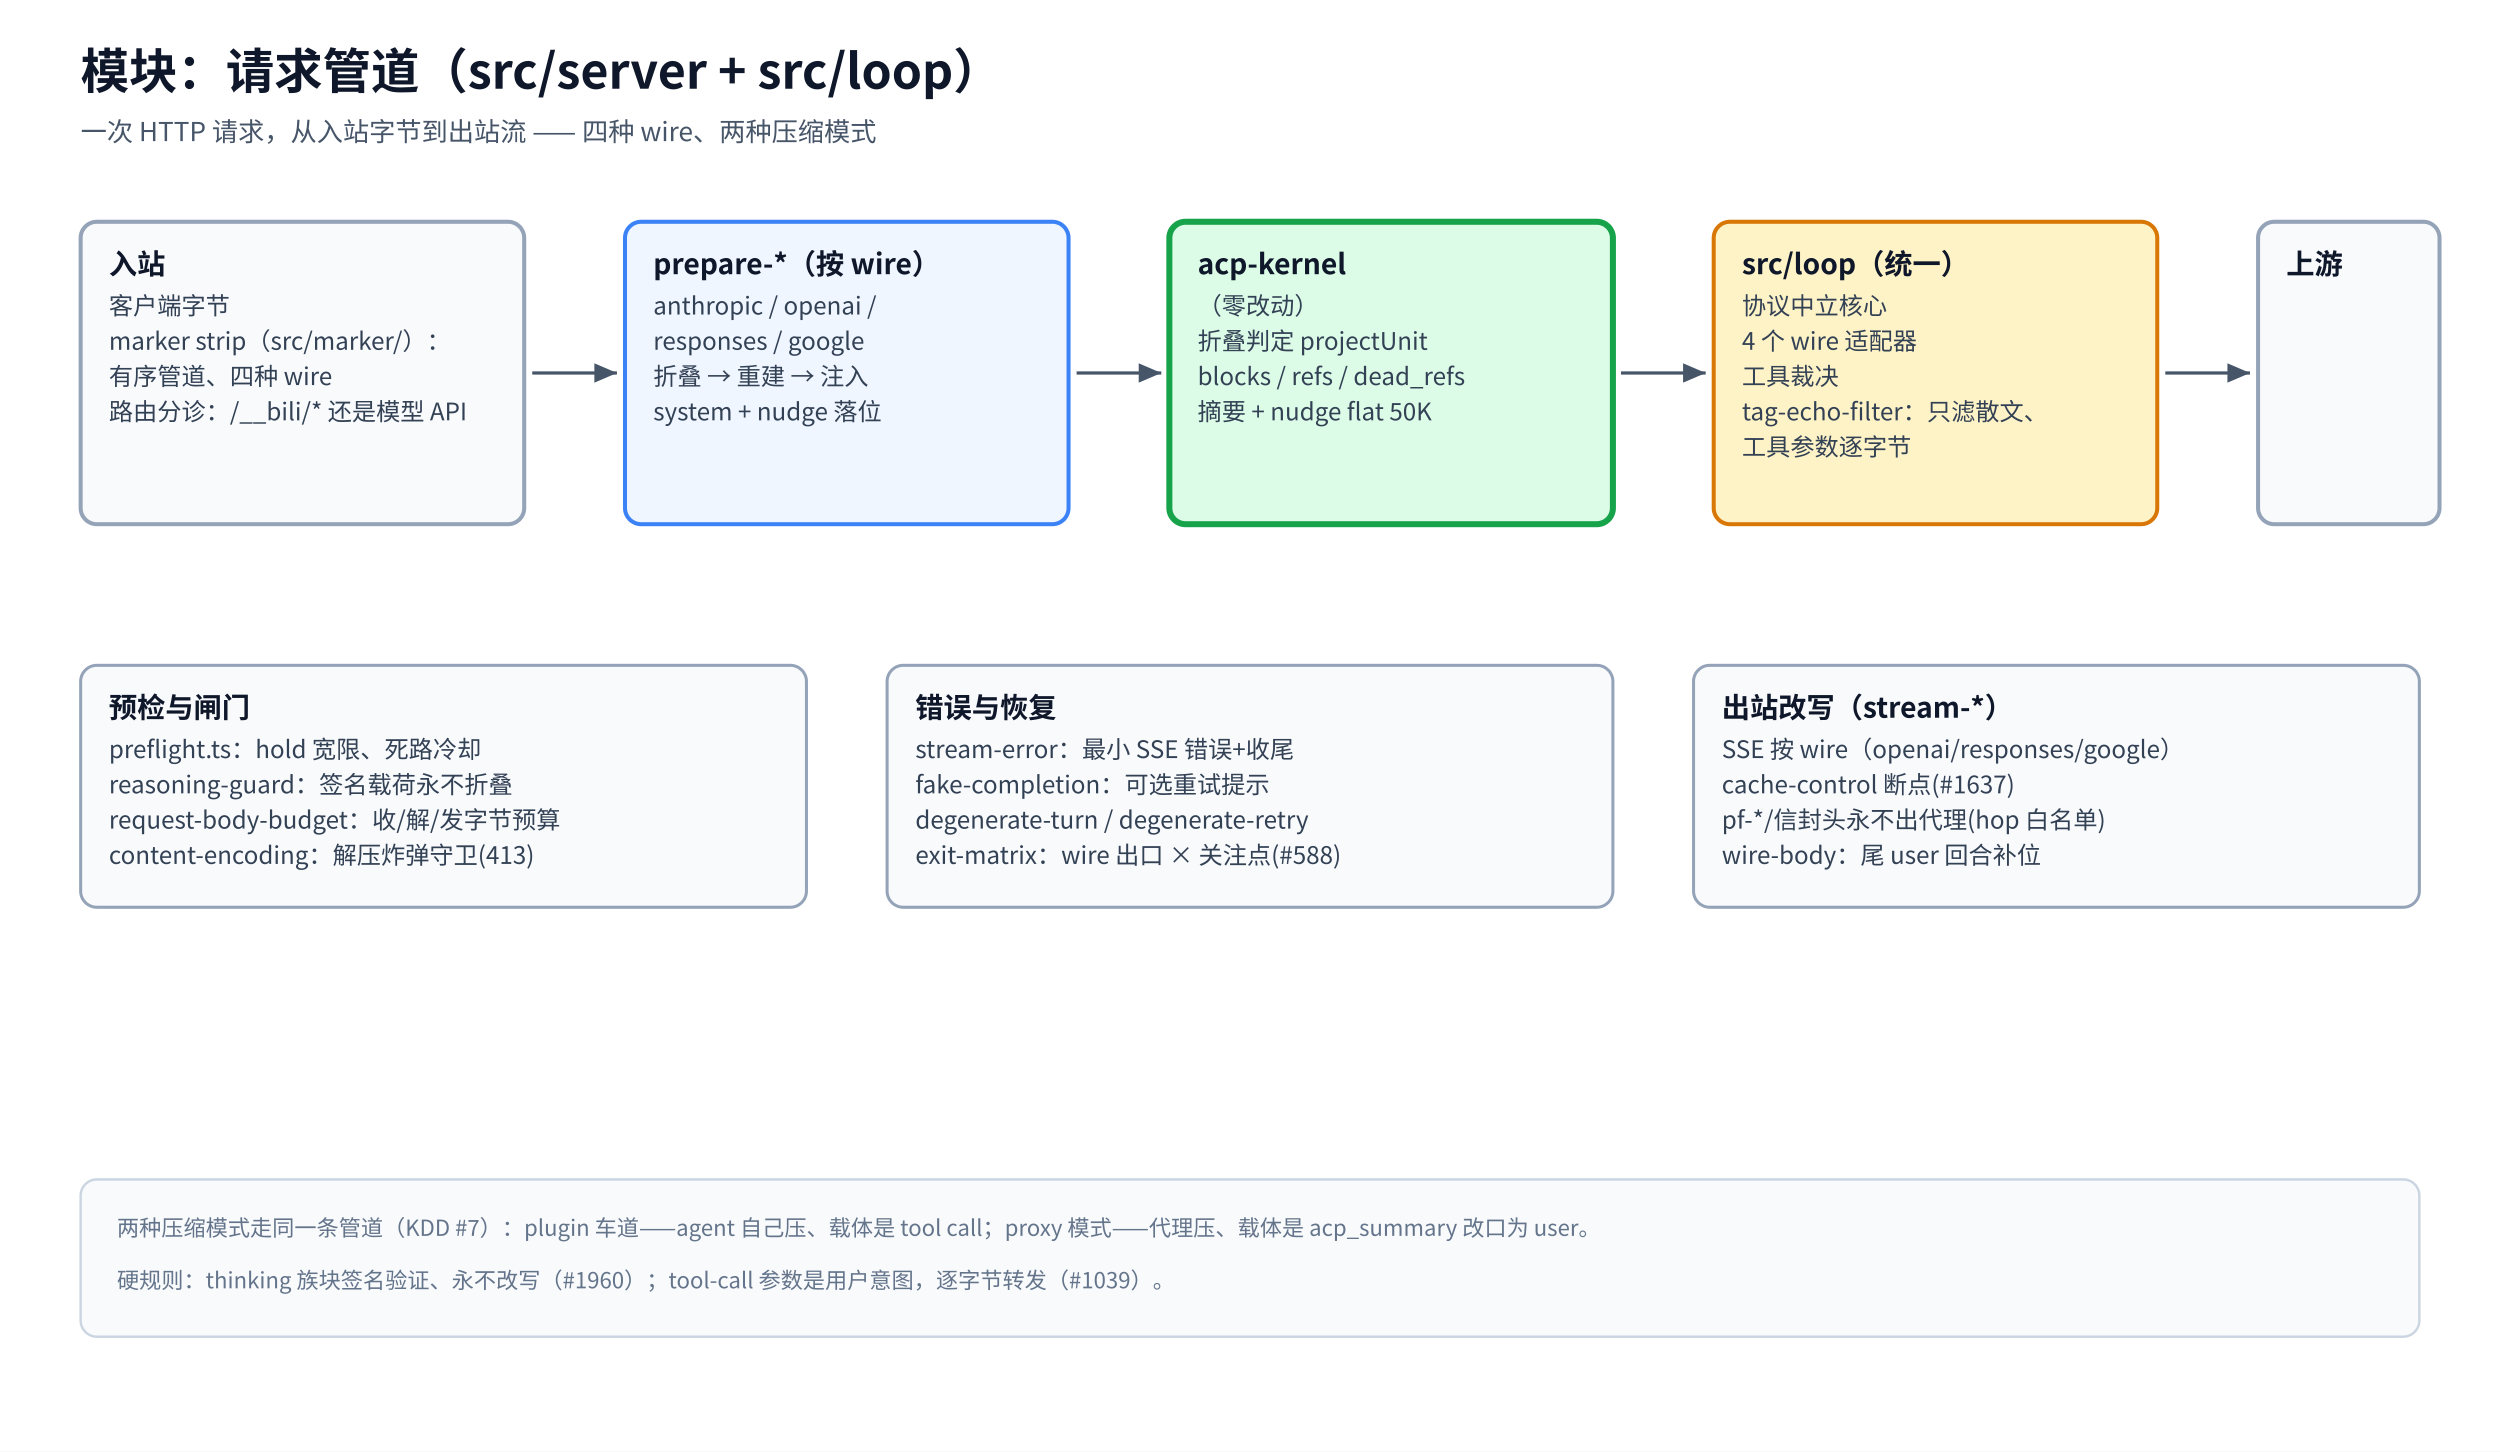
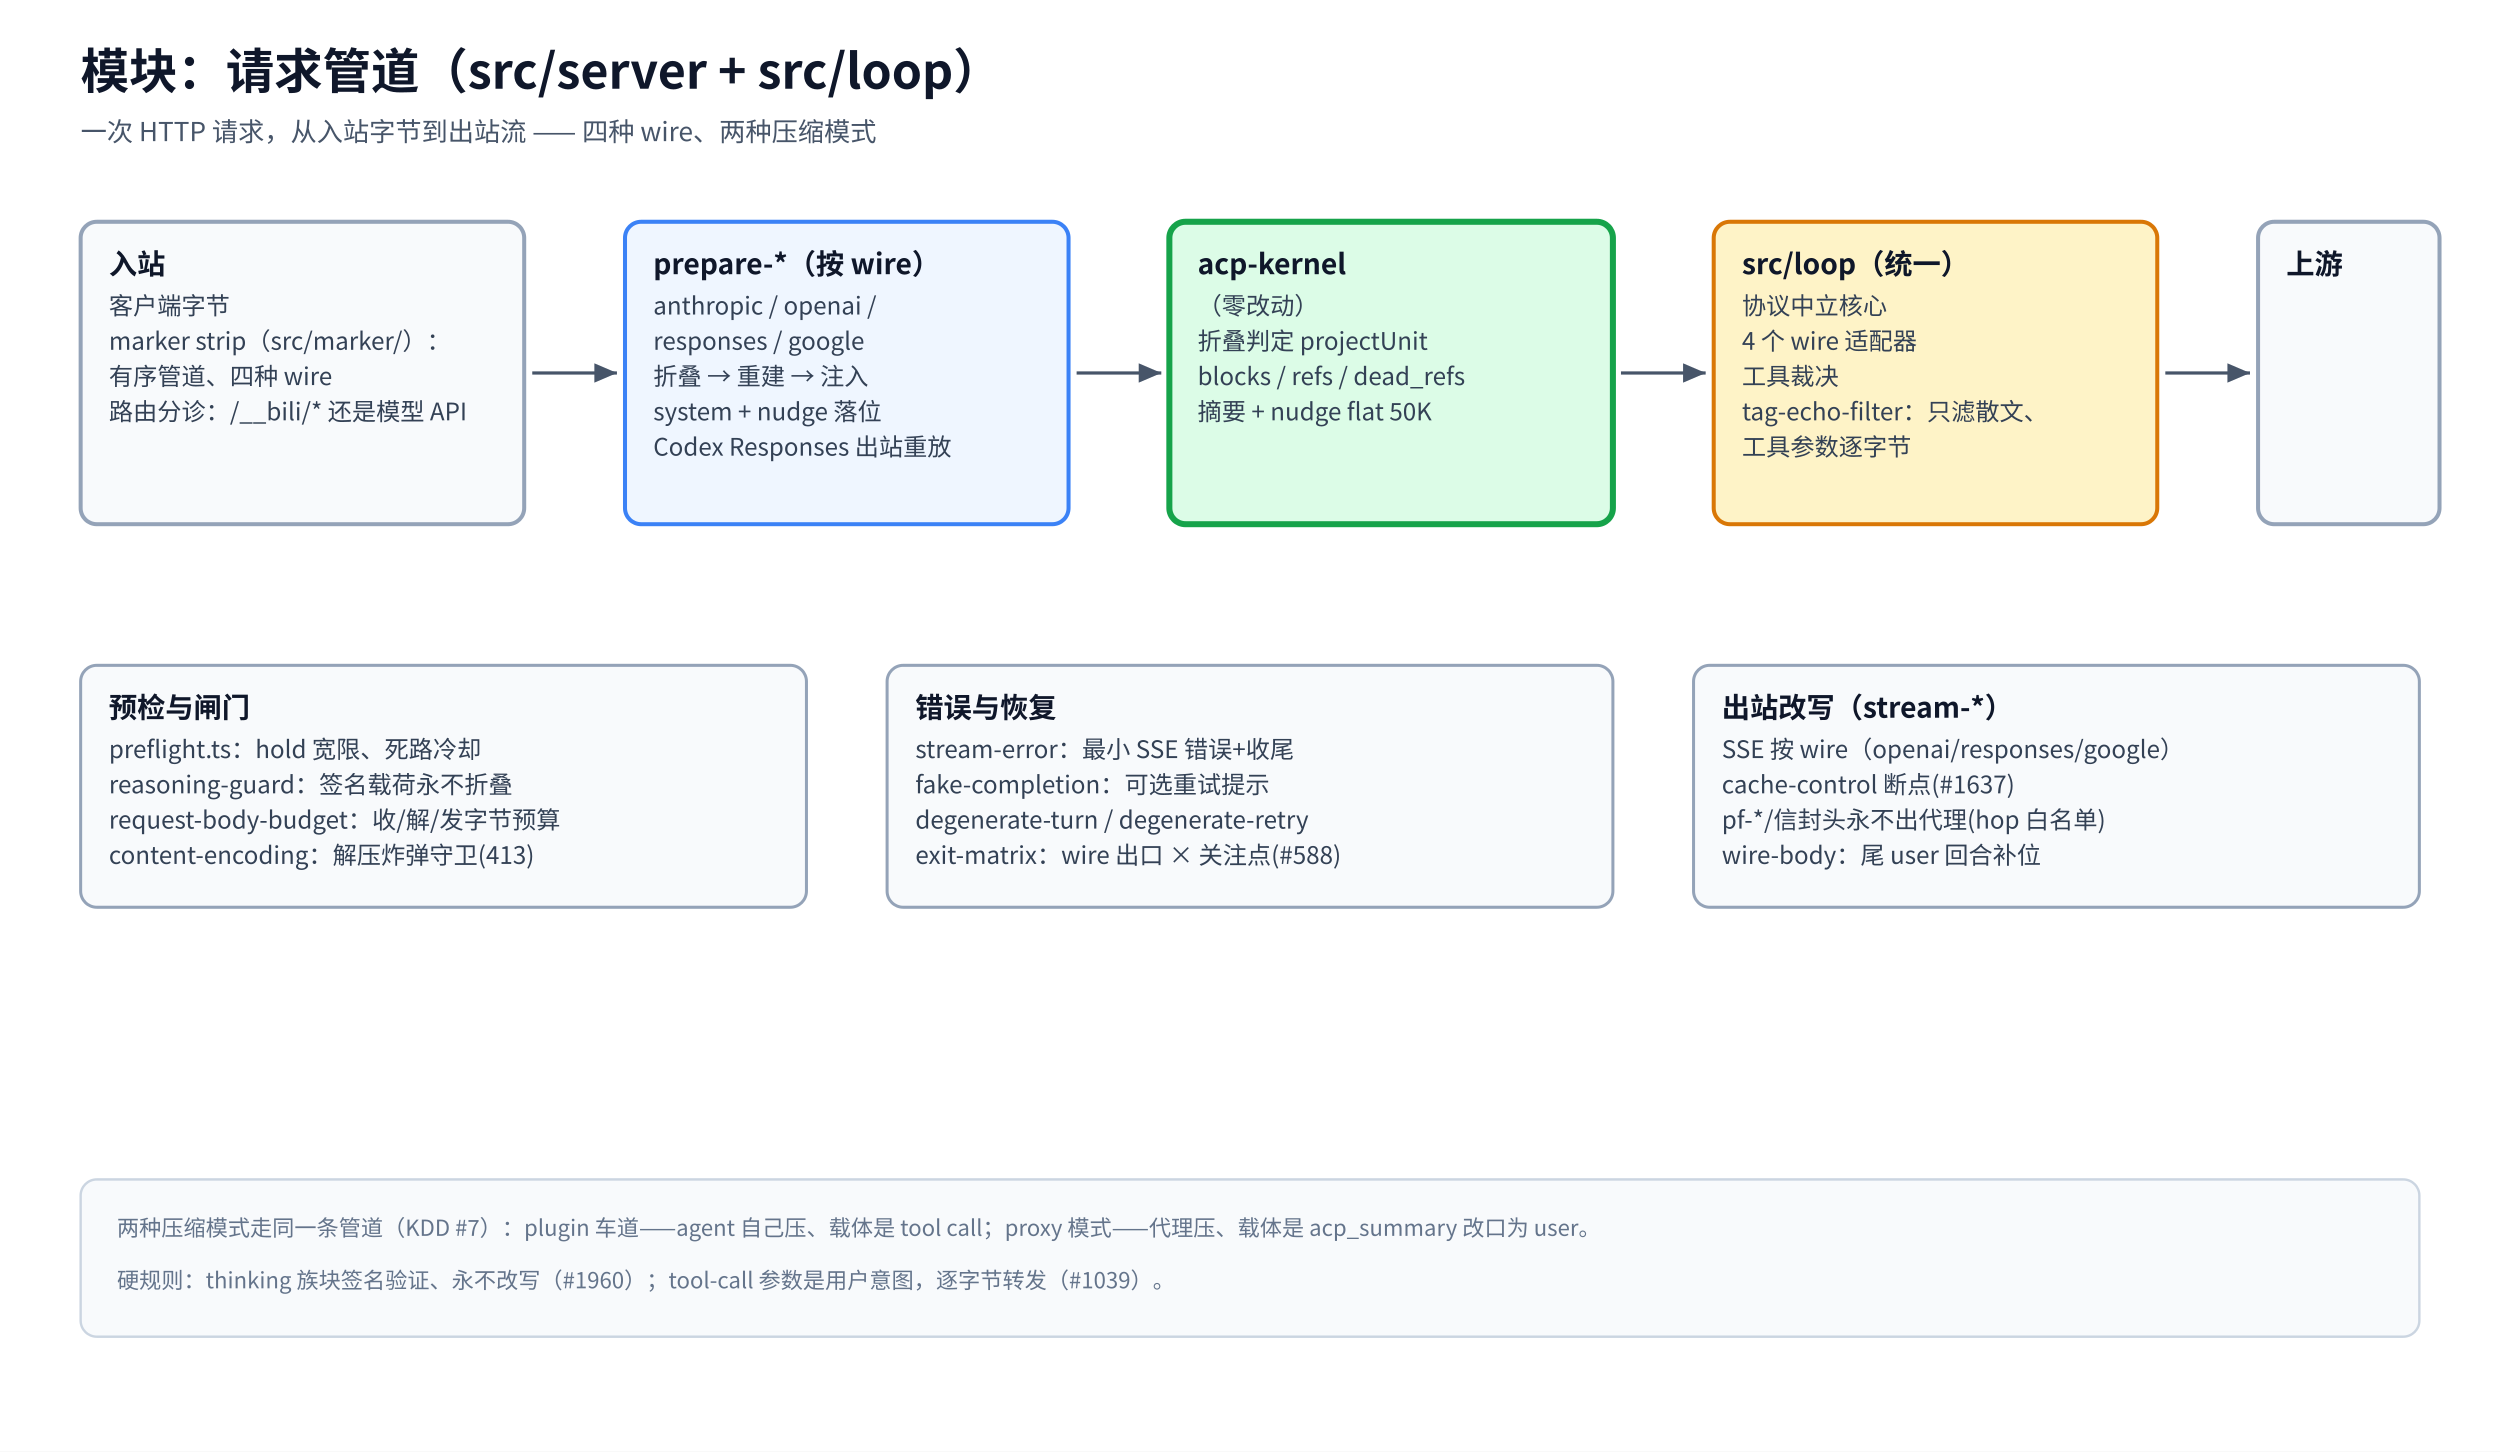
<svg xmlns="http://www.w3.org/2000/svg" width="1240" height="720" viewBox="0 0 1240 720">
  <style>text{font-family:'Noto Sans CJK SC','Droid Sans Fallback',sans-serif;}.tt{font-size:24px;font-weight:700;fill:#0f172a;}.sub{font-size:13px;fill:#475569;}.h{font-size:14px;font-weight:700;fill:#0f172a;}.b{font-size:12px;fill:#334155;}.s{font-size:11px;fill:#64748b;}.leg{font-size:11.5px;fill:#475569;}.warn{font-size:12px;fill:#b91c1c;}.num{font-size:11px;font-weight:700;fill:#fff;}</style>
  <defs>
    <marker id="ar" markerWidth="8" markerHeight="8" refX="7" refY="3" orient="auto">
      <path d="M0,0 L7,3 L0,6 z" fill="#475569" />
    </marker>
    <marker id="argr" markerWidth="8" markerHeight="8" refX="7" refY="3" orient="auto">
      <path d="M0,0 L7,3 L0,6 z" fill="#059669" />
    </marker>
  </defs>
  <rect width="1240" height="720" fill="#ffffff" />
  <rect x="40" y="110" width="220" height="150" rx="8" fill="#f8fafc" stroke="#94a3b8" stroke-width="2" />
  <rect x="310" y="110" width="220" height="150" rx="8" fill="#eff6ff" stroke="#3b82f6" stroke-width="2" />
  <rect x="580" y="110" width="220" height="150" rx="8" fill="#dcfce7" stroke="#16a34a" stroke-width="3" />
  <rect x="850" y="110" width="220" height="150" rx="8" fill="#fef3c7" stroke="#d97706" stroke-width="2" />
  <rect x="1120" y="110" width="90" height="150" rx="8" fill="#f8fafc" stroke="#94a3b8" stroke-width="2" />
  <rect x="40" y="330" width="360" height="120" rx="8" fill="#f8fafc" stroke="#94a3b8" stroke-width="1.5" />
  <rect x="440" y="330" width="360" height="120" rx="8" fill="#f8fafc" stroke="#94a3b8" stroke-width="1.5" />
  <rect x="840" y="330" width="360" height="120" rx="8" fill="#f8fafc" stroke="#94a3b8" stroke-width="1.5" />
  <rect x="40" y="585" width="1160" height="78" rx="8" fill="#f8fafc" stroke="#cbd5e1" stroke-width="1.2" />
  <line x1="264" y1="185" x2="306" y2="185" stroke="#475569" stroke-width="1.6" marker-end="url(#ar)" />
  <line x1="534" y1="185" x2="576" y2="185" stroke="#475569" stroke-width="1.6" marker-end="url(#ar)" />
  <line x1="804" y1="185" x2="846" y2="185" stroke="#475569" stroke-width="1.6" marker-end="url(#ar)" />
  <line x1="1074" y1="185" x2="1116" y2="185" stroke="#475569" stroke-width="1.6" marker-end="url(#ar)" />
  <text x="40" y="44" class="tt">模块：请求管道（src/server + src/loop）</text>
  <text x="40" y="70" class="sub">一次 HTTP 请求，从入站字节到出站流 —— 四种 wire、两种压缩模式</text>
  <text x="54" y="136" class="h">入站</text>
  <text x="54" y="156" class="b">客户端字节</text>
  <text x="54" y="173.5" class="b">marker strip（src/marker/）：</text>
  <text x="54" y="191" class="b">有序管道、四种 wire</text>
  <text x="54" y="208.5" class="b">路由分诊：/__bili/* 还是模型 API</text>
  <text x="324" y="136" class="h">prepare-*（按 wire）</text>
  <text x="324" y="156" class="b">anthropic / openai /</text>
  <text x="324" y="173.5" class="b">responses / google</text>
  <text x="324" y="191" class="b">折叠 → 重建 → 注入</text>
  <text x="324" y="208.5" class="b">system + nudge 落位</text>
+   <text x="324" y="226" class="b">Codex Responses 出站重放</text>
  <text x="594" y="136" class="h">acp-kernel</text>
  <text x="594" y="156" class="b">（零改动）</text>
  <text x="594" y="173.5" class="b">折叠判定 projectUnit</text>
  <text x="594" y="191" class="b">blocks / refs / dead_refs</text>
  <text x="594" y="208.5" class="b">摘要 + nudge flat 50K</text>
  <text x="864" y="136" class="h">src/loop（统一）</text>
  <text x="864" y="156" class="b">协议中立核心</text>
  <text x="864" y="173.5" class="b">4 个 wire 适配器</text>
  <text x="864" y="191" class="b">工具裁决</text>
  <text x="864" y="208.5" class="b">tag-echo-filter：只滤散文、</text>
  <text x="864" y="226" class="b">工具参数逐字节</text>
  <text x="1134" y="136" class="h">上游</text>
  <text x="1134" y="156" class="b" />
  <text x="54" y="356" class="h">预检与闸门</text>
  <text x="54" y="376" class="b">preflight.ts：hold 宽限、死路冷却</text>
  <text x="54" y="393.5" class="b">reasoning-guard：签名载荷永不折叠</text>
  <text x="54" y="411" class="b">request-body-budget：收/解/发字节预算</text>
  <text x="54" y="428.5" class="b">content-encoding：解压炸弹守卫(413)</text>
  <text x="454" y="356" class="h">错误与恢复</text>
  <text x="454" y="376" class="b">stream-error：最小 SSE 错误+收尾</text>
  <text x="454" y="393.5" class="b">fake-completion：可选重试提示</text>
  <text x="454" y="411" class="b">degenerate-turn / degenerate-retry</text>
  <text x="454" y="428.5" class="b">exit-matrix：wire 出口 × 关注点(#588)</text>
  <text x="854" y="356" class="h">出站改写（stream-*）</text>
  <text x="854" y="376" class="b">SSE 按 wire（openai/responses/google）</text>
  <text x="854" y="393.5" class="b">cache-control 断点(#1637)</text>
  <text x="854" y="411" class="b">pf-*/信封头永不出代理(hop 白名单)</text>
  <text x="854" y="428.5" class="b">wire-body：尾 user 回合补位</text>
  <text x="58" y="613" class="s">两种压缩模式走同一条管道（KDD #7）：plugin 车道——agent 自己压、载体是 tool call；proxy 模式——代理压、载体是 acp_summary 改口为 user。</text>
  <text x="58" y="639" class="s">硬规则：thinking 族块签名验证、永不改写（#1960）；tool-call 参数是用户意图，逐字节转发（#1039）。</text>
</svg>
